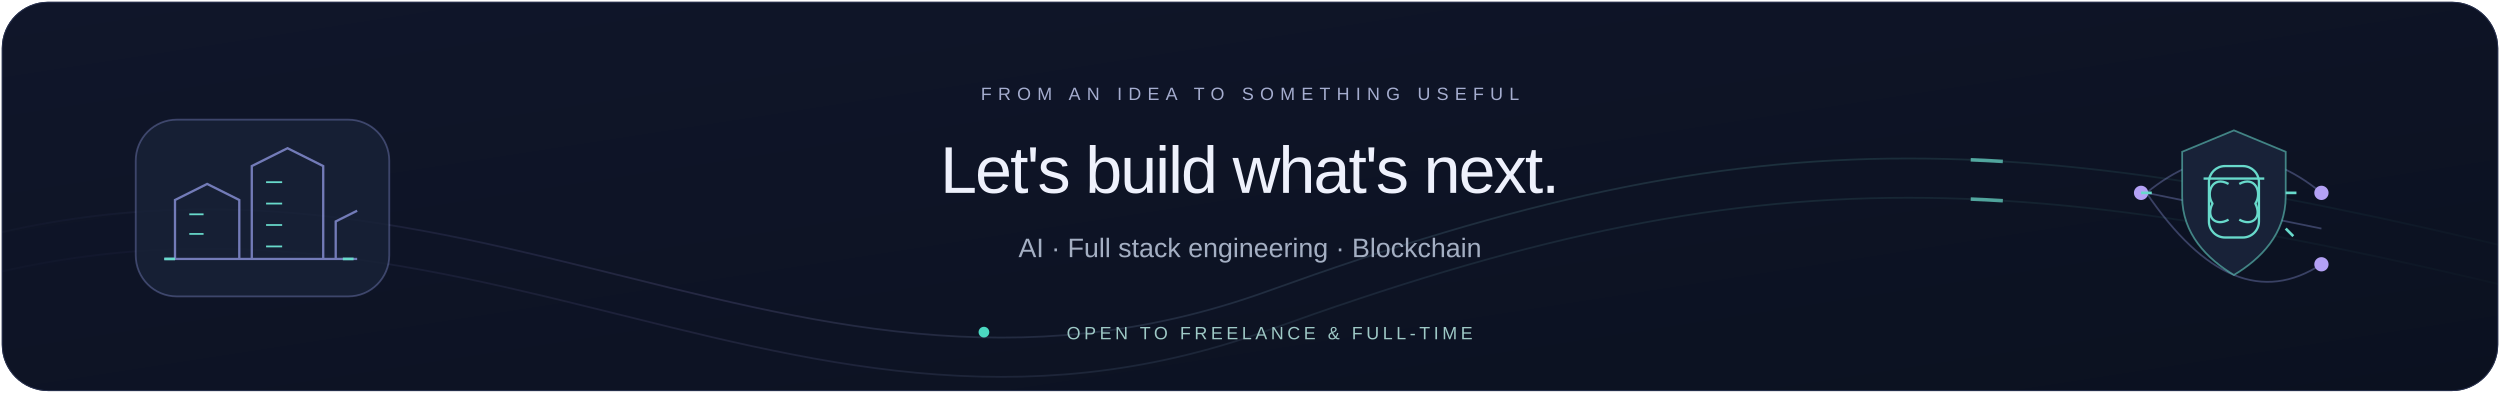
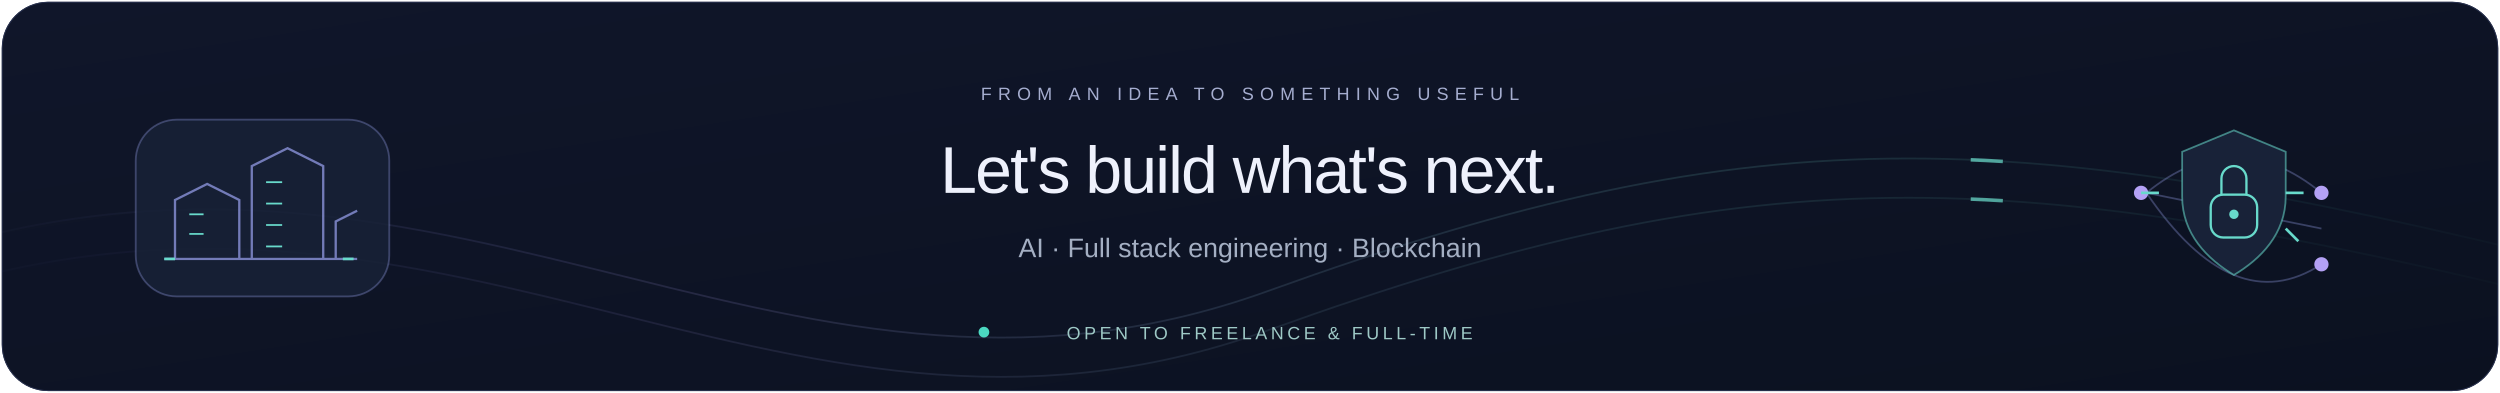
<svg xmlns="http://www.w3.org/2000/svg" width="1400" height="220" viewBox="0 0 1400 220" role="img" aria-labelledby="title desc">
  <defs>
    <linearGradient id="bg" x2="1" y2="1">
      <stop stop-color="#10162a" />
      <stop offset="1" stop-color="#0b1120" />
    </linearGradient>
    <linearGradient id="flow">
      <stop stop-color="#818cf8" stop-opacity="0" />
      <stop offset=".3" stop-color="#a79be6" />
      <stop offset=".7" stop-color="#6ccbbf" />
      <stop offset="1" stop-color="#4bd8c1" stop-opacity="0" />
    </linearGradient>
    <clipPath id="bounds">
      <rect x="1" y="1" width="1398" height="218" rx="26" />
    </clipPath>
  </defs>
  <style>
+     .rs-flow{stroke-dasharray:10 90;animation:rs-flow 8s linear infinite}.rs-lock{animation:rs-pulse 6s ease-in-out infinite}@keyframes rs-flow{to{stroke-dashoffset:-100}}@keyframes rs-pulse{50%{opacity:.4}}@media(prefers-reduced-motion:reduce){.rs-flow,.rs-lock{animation:none}}
    .nv-scan{animation:nv-scan 8s ease-in-out infinite}@keyframes nv-scan{0%,100%{transform:translateY(0);opacity:.1}50%{transform:translateY(27px);opacity:.8}}@media(prefers-reduced-motion:reduce){.nv-scan{animation:none}}
    .kube-core{animation:kube-float 10s ease-in-out infinite}@keyframes kube-float{50%{transform:translateY(-4px)}}@media(prefers-reduced-motion:reduce){.kube-core{animation:none}}
    .city-flow{stroke-dasharray:6 94;animation:city-flow 8s linear infinite}.city-light{animation:city-light 5s ease-in-out infinite}@keyframes city-flow{to{stroke-dashoffset:-100}}@keyframes city-light{50%{opacity:.3}}
    @media(prefers-reduced-motion:reduce){.city-flow,.city-light{animation:none}}
    .signal{stroke-dasharray:18 1190;animation:flow 14s linear infinite}.second{animation-delay:-7s}
    .pulse{animation:breathe 6s ease-in-out infinite}
    .math-dot{animation:descent 10s ease-in-out infinite}@keyframes descent{0%,8%{transform:translate(93px,28.7px);opacity:1}30%{transform:translate(78px,48.15px)}50%{transform:translate(65px,57.51px)}75%,90%{transform:translate(57px,59.81px);opacity:1}100%{transform:translate(57px,59.81px);opacity:0}}
    .shield-signal{stroke-dasharray:6 94;animation:shield-flow 7s linear infinite}@keyframes shield-flow{to{stroke-dashoffset:-100}}
    .node{animation:breathe 7s ease-in-out infinite}.node.second{animation-delay:-3.5s}
    @keyframes flow{to{stroke-dashoffset:-1208}}@keyframes breathe{50%{opacity:.4}}
    @media(prefers-reduced-motion:reduce){.signal,.pulse,.node,.math-dot,.shield-signal{animation:none}}
  </style>
  <g clip-path="url(#bounds)">
    <rect x="1" y="1" width="1398" height="218" rx="26" fill="url(#bg)" stroke="#2b3453" />
    <path d="M-80 155C240 30 430 264 710 163S1130 68 1480 157" fill="none" stroke="url(#flow)" stroke-opacity=".16" />
    <path d="M-80 177C240 52 430 286 710 185S1130 90 1480 179" fill="none" stroke="url(#flow)" stroke-opacity=".12" />
    <path class="signal" d="M-80 155C240 30 430 264 710 163S1130 68 1480 157" fill="none" stroke="url(#flow)" stroke-width="2" />
    <path class="signal second" d="M-80 177C240 52 430 286 710 185S1130 90 1480 179" fill="none" stroke="url(#flow)" stroke-width="2" />
    <g fill="none" stroke="#a5adff" stroke-opacity=".3">
      <path d="M1202 108q49-40 98 0m-98 0q49 72 98 40m-98-40 98 20" />
    </g>
    <g transform="translate(92 85)">
      <rect x="-16" y="-18" width="142" height="99" rx="23" fill="#182238" fill-opacity=".8" stroke="#a5adff" stroke-opacity=".3" />
      <path d="M0 60h108M6 60V27l18-9 18 9v33m7 0V8l20-10 20 10v52m7 0V39l12-6" fill="none" stroke="#a5adff" stroke-opacity=".65" stroke-width="1.3" />
      <path class="city-flow" pathLength="100" d="M0 60h108" fill="none" stroke="#68dacb" stroke-width="1.5" />
      <g class="city-light" stroke="#68dacb">
        <path d="M14 35h8m-8 11h8m35-29h9m-9 12h9m-9 12h9m-9 12h9" />
      </g>
    </g>
    <g transform="translate(1251 113)">
      <path d="M0-40 29-28V-3C29 18 15 32 0 41-15 32-29 18-29-3v-25Z" fill="#182238" stroke="#68dacb" stroke-opacity=".55" />
      <g class="kube-core" fill="none" stroke="#68dacb" stroke-width="1.3" stroke-linejoin="round">
-         <rect x="-14" y="-20" width="28" height="40" rx="9" />
-         <path d="M-3-10c-9-5-13 5-9 11-4 8 2 13 9 9m6-20c9-5 13 5 9 11 4 8-2 13-9 9" />
-         <path class="nv-scan" d="M-17-13h34" />
+         <rect class="rs-lock" x="-13" y="-4" width="26" height="24" rx="7" />
+         <path d="M-7-4v-9a7 7 0 0 1 14 0v9" />
+         <circle class="rs-lock" cy="7" r="2" fill="#68dacb" />
      </g>
      <g class="node second" fill="#b4a1f5">
        <circle cx="-52" cy="-5" r="4" />
        <circle cx="49" cy="-5" r="4" />
        <circle cx="49" cy="35" r="4" />
      </g>
-       <path class="shield-signal" pathLength="100" d="M-52-5H-29M29-5H49M29 15 49 35" fill="none" stroke="#68dacb" stroke-width="1.5" />
+       <path class="rs-flow" pathLength="100" d="M-52-5H-29M29-5H49M29 15 49 35" fill="none" stroke="#68dacb" stroke-width="1.5" />
    </g>
    <g text-anchor="middle" font-family="Segoe UI,Arial,sans-serif">
      <text x="700" y="56" fill="#a5adcf" font-size="10" letter-spacing="3.5">FROM AN IDEA TO SOMETHING USEFUL</text>
      <text x="700" y="108" fill="#eef1fc" font-size="37" font-weight="500" letter-spacing="-1">Let's build what's next.</text>
      <text x="700" y="144" fill="#a4afc3" font-size="15">AI · Full stack engineering · Blockchain</text>
      <circle class="pulse" cx="551" cy="186" r="3" fill="#4bd8c1" />
      <text x="711" y="190" fill="#9ec9c6" font-size="10" letter-spacing="2">OPEN TO FREELANCE &amp; FULL-TIME</text>
    </g>
  </g>
</svg>
